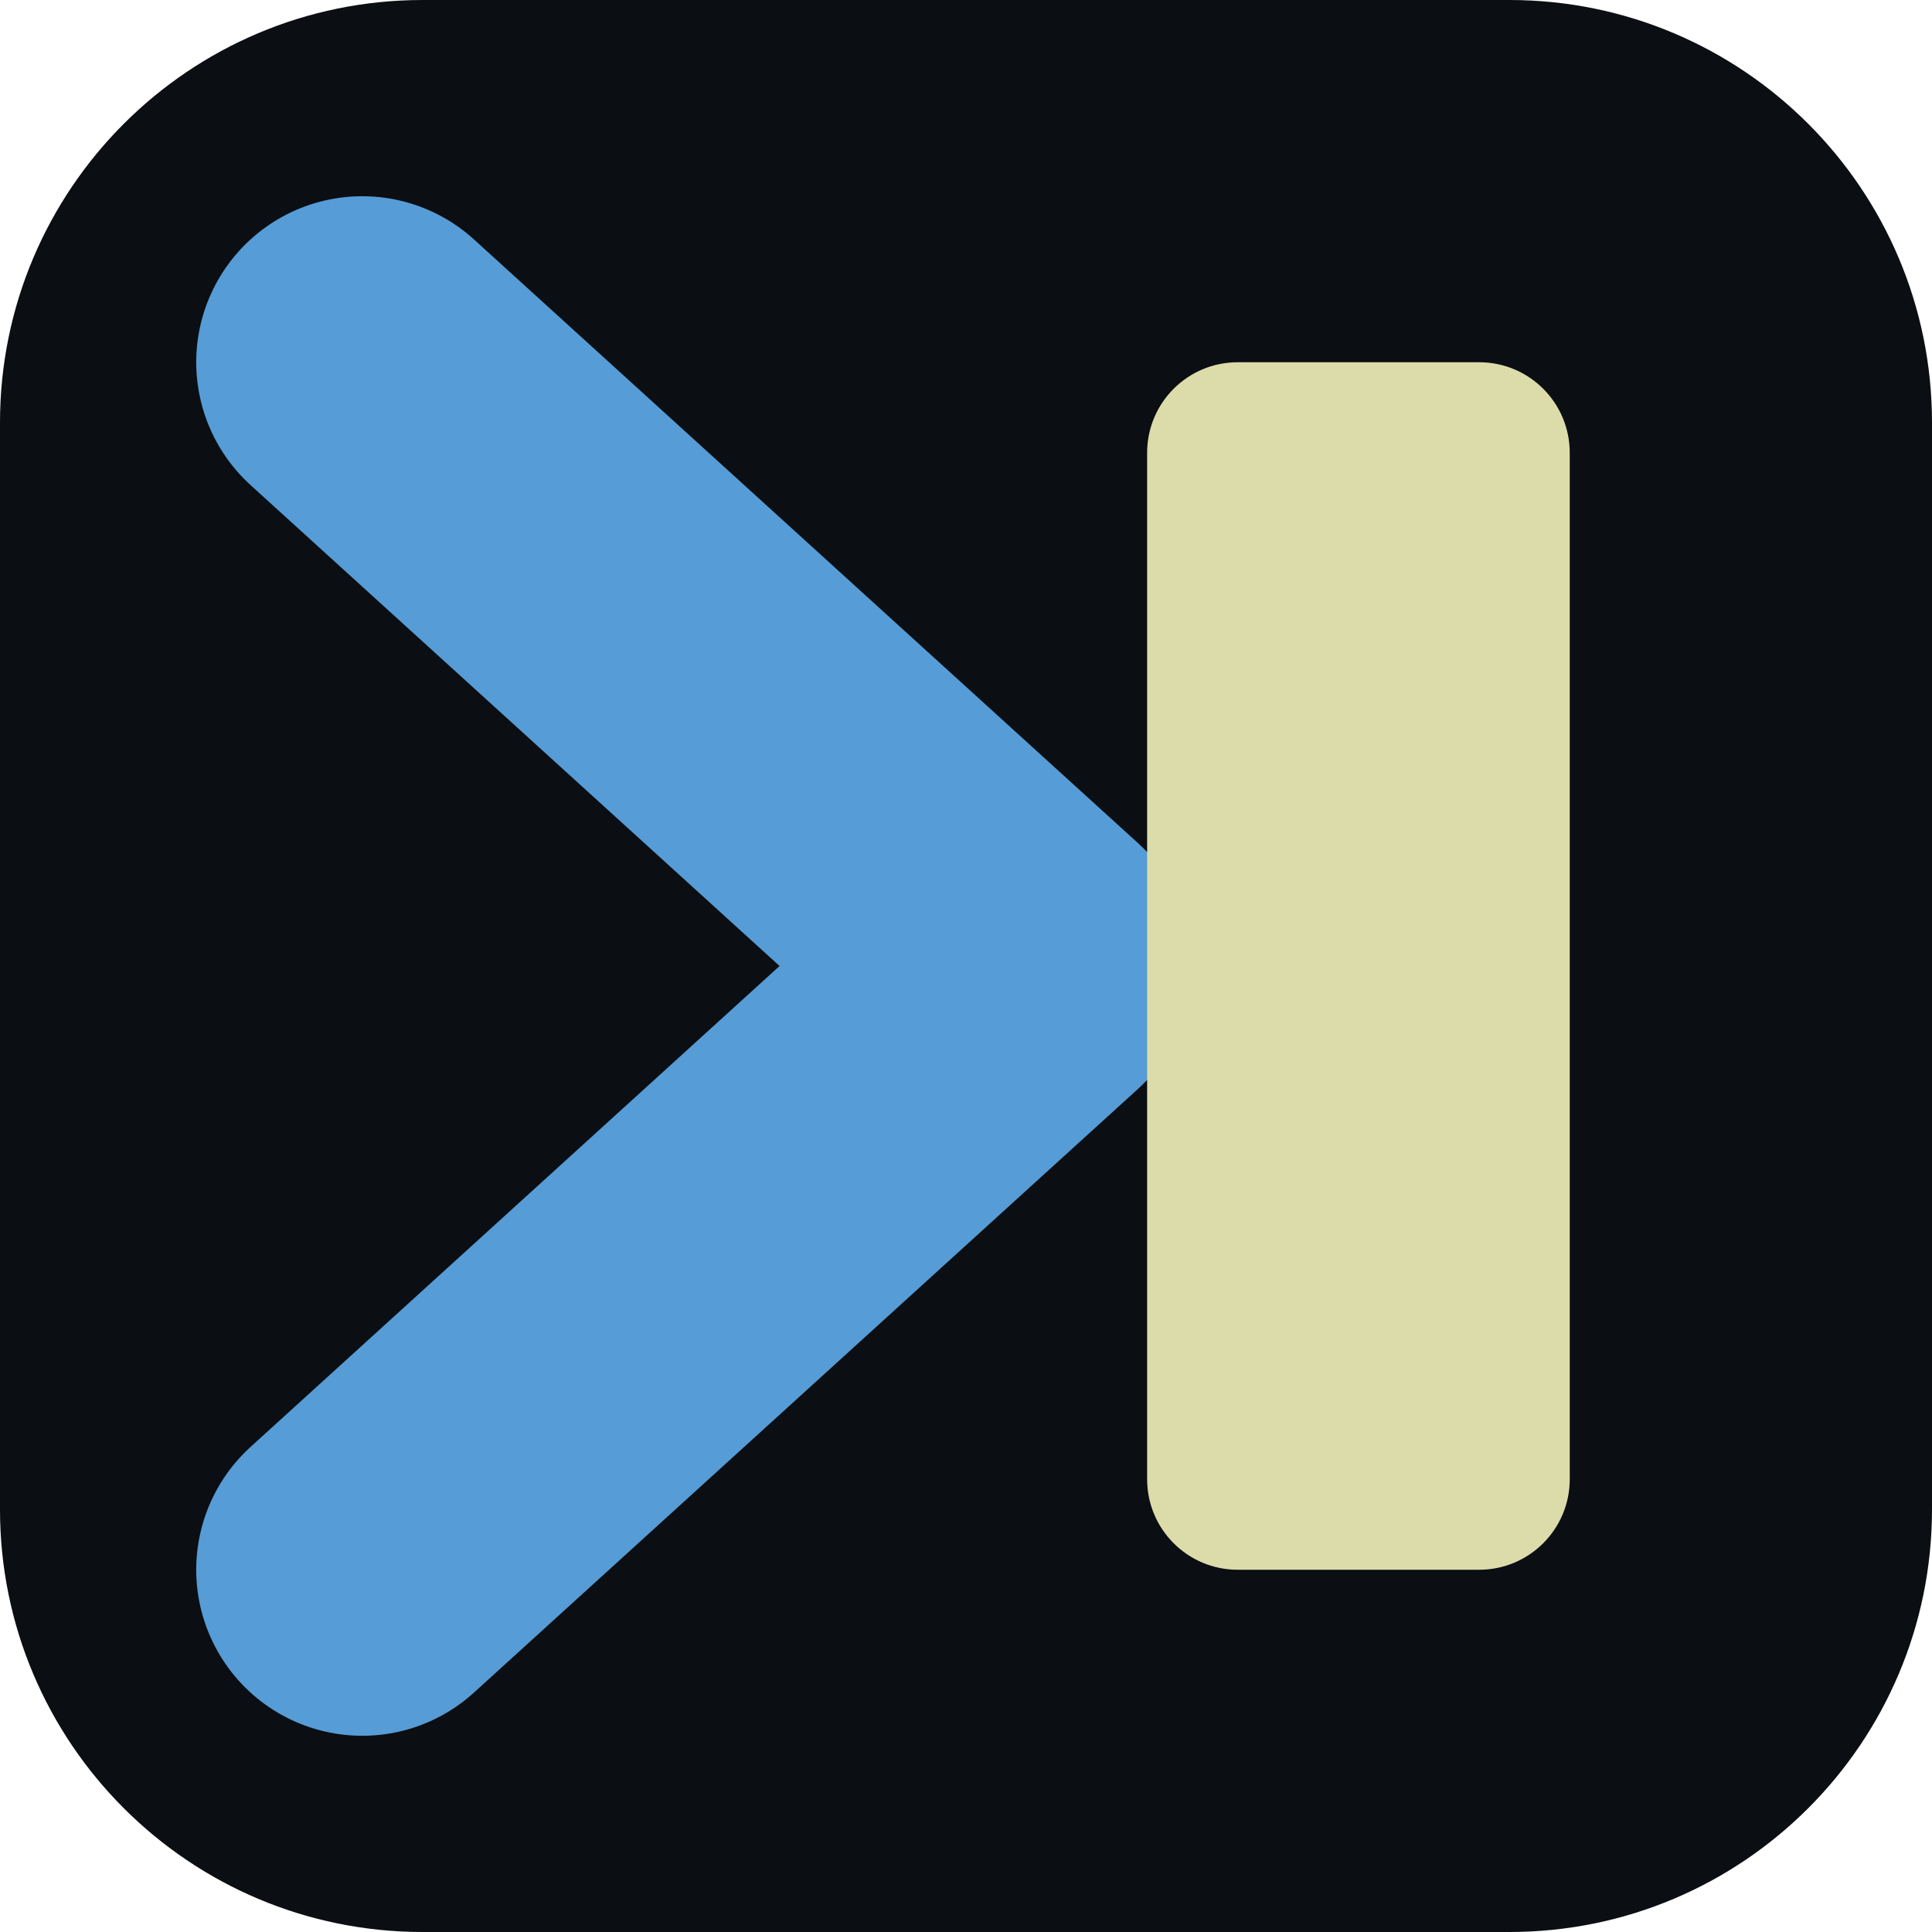
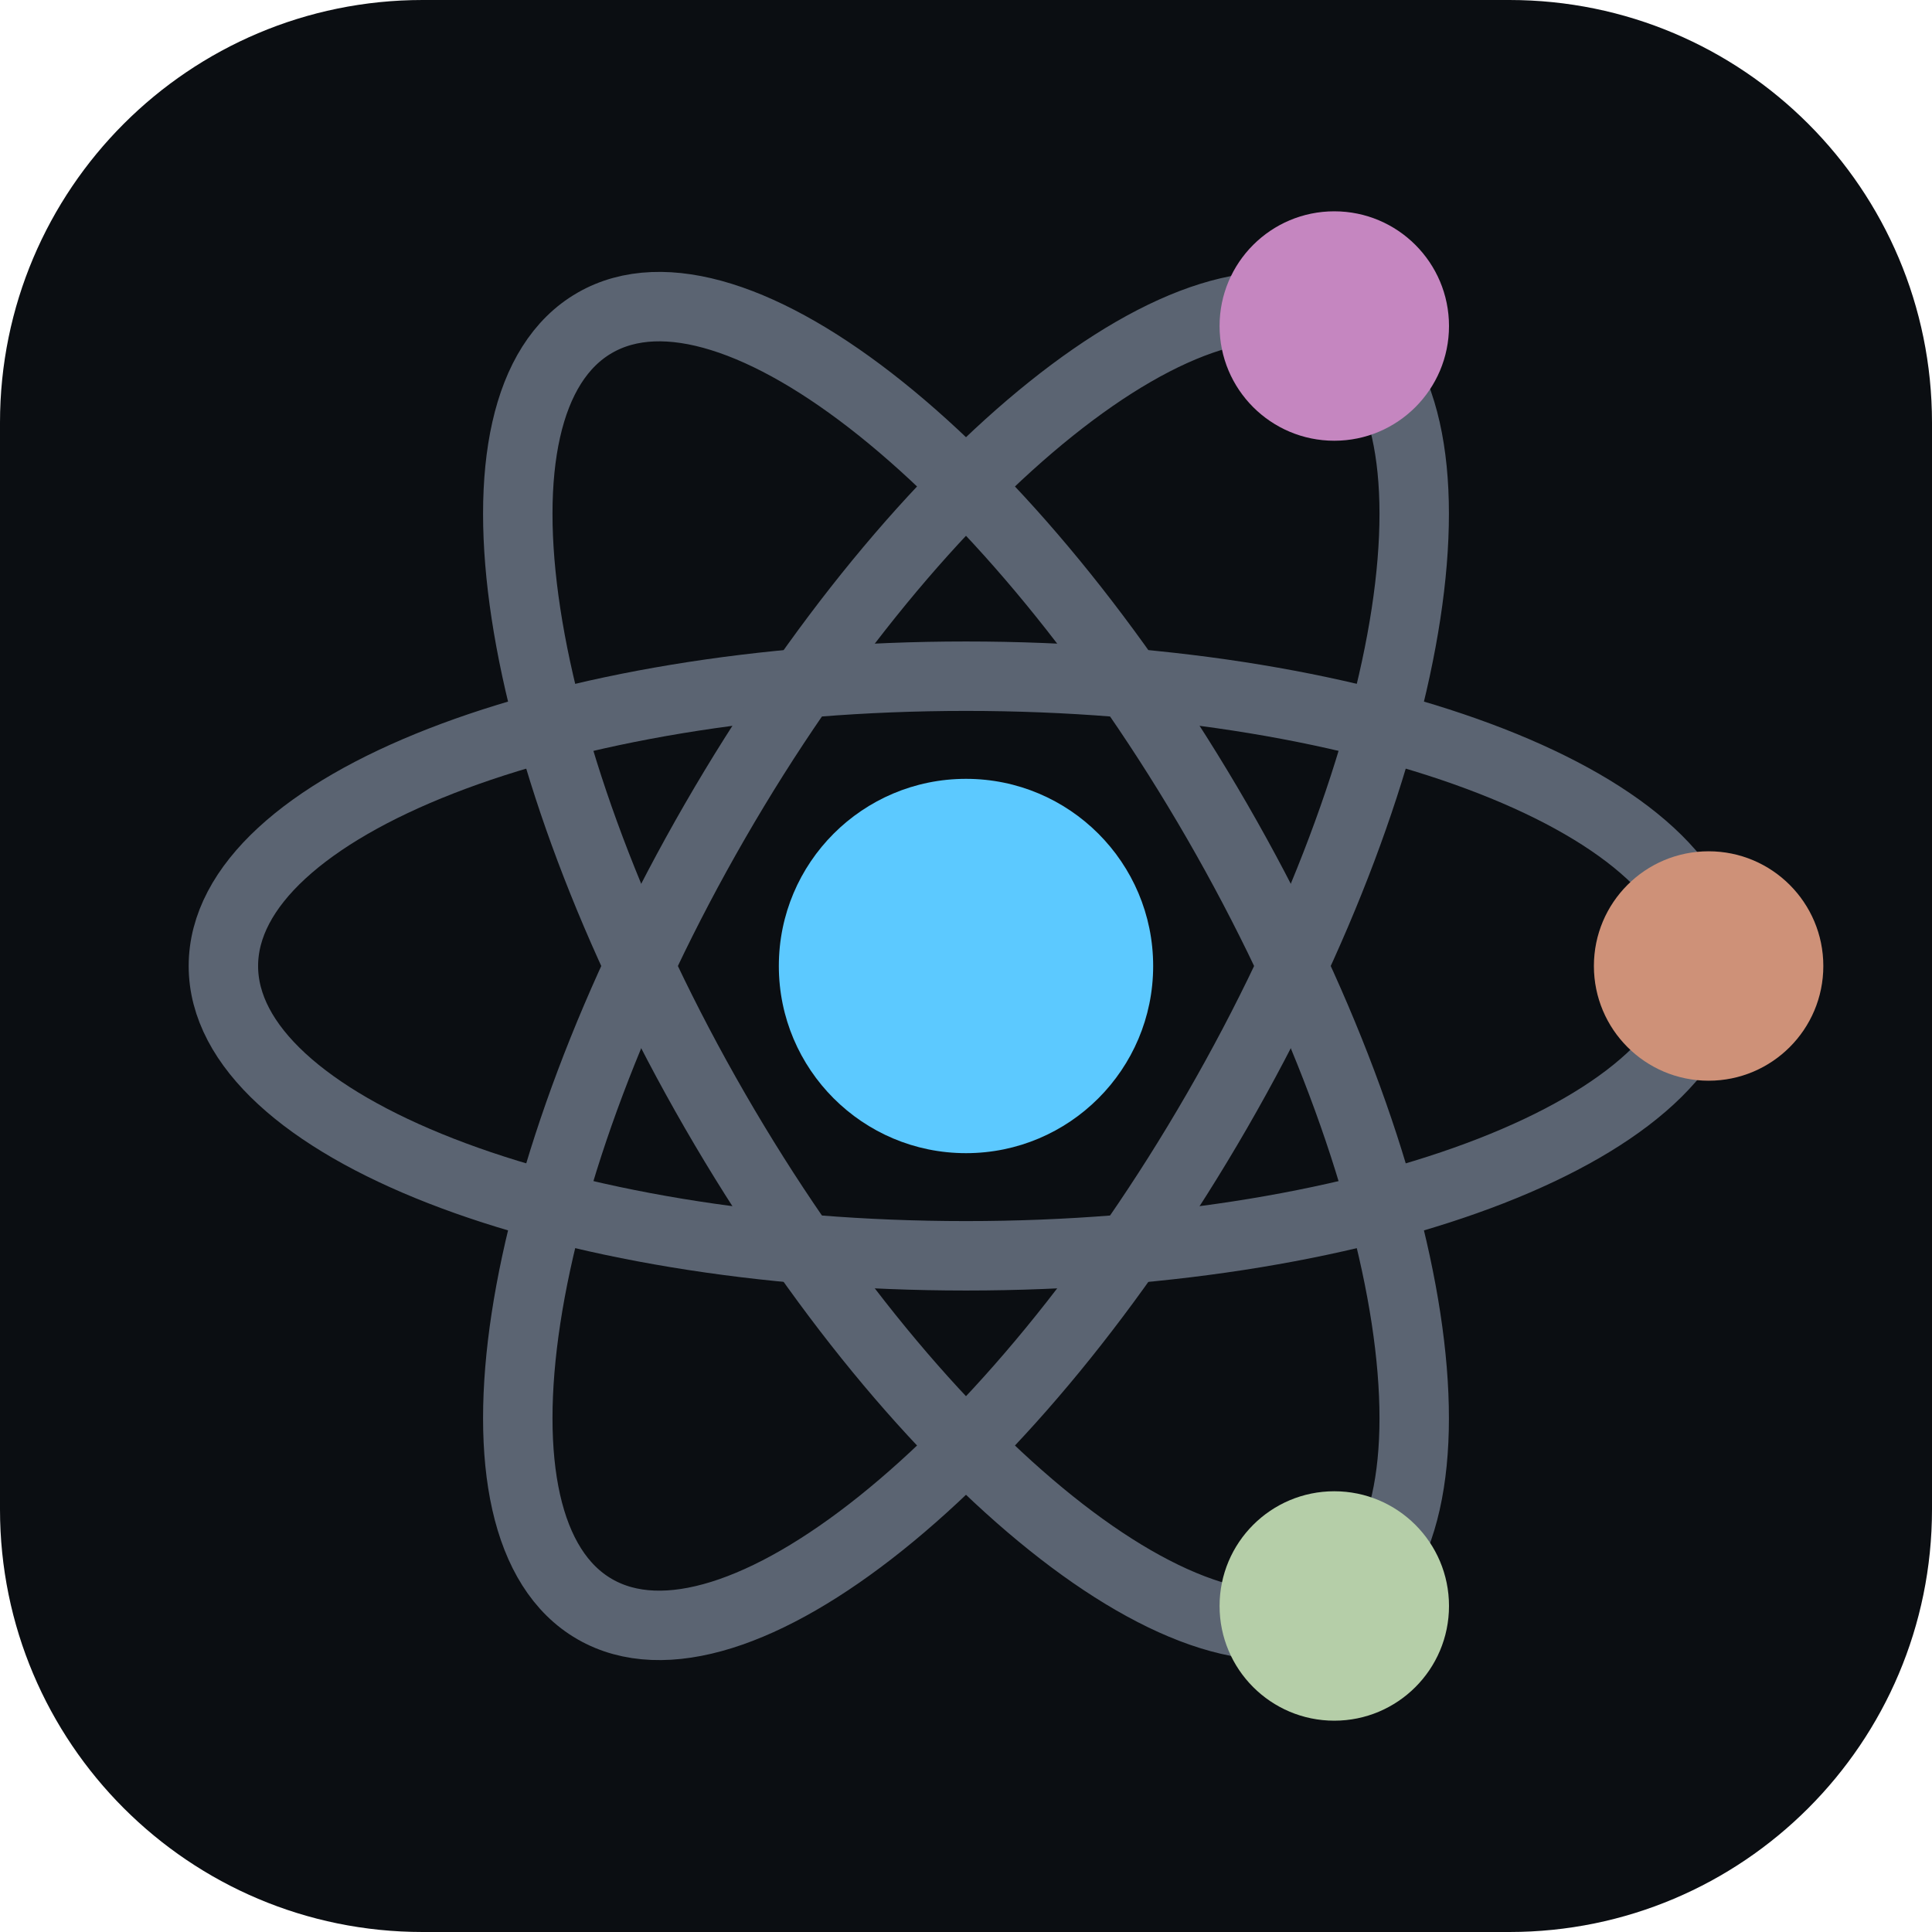
<svg xmlns="http://www.w3.org/2000/svg" viewBox="0 0 32 32">
  <rect width="32" height="32" rx="7" fill="#0b0e12" />
-   <path d="M6 6 L17 16 L6 26" fill="none" stroke="#569cd6" stroke-width="5.5" stroke-linecap="round" stroke-linejoin="round" />
-   <rect x="19" y="6" width="7" height="20" rx="1.5" fill="#dcdcaa" />
+   <ellipse cx="16" cy="16" rx="12.3" ry="4.8" fill="none" stroke="#5b6472" stroke-width="1.15" />
+   <ellipse cx="16" cy="16" rx="12.3" ry="4.8" fill="none" stroke="#5b6472" stroke-width="1.15" transform="rotate(60 16 16)" />
+   <ellipse cx="16" cy="16" rx="12.3" ry="4.8" fill="none" stroke="#5b6472" stroke-width="1.15" transform="rotate(-60 16 16)" />
+   <circle cx="28.3" cy="16" r="1.9" fill="#ce9178" />
+   <circle cx="22.1" cy="26.6" r="1.9" fill="#b5cea8" />
+   <circle cx="22.1" cy="5.4" r="1.9" fill="#c586c0" />
+   <circle cx="16" cy="16" r="3.1" fill="#5cc9ff" />
</svg>
